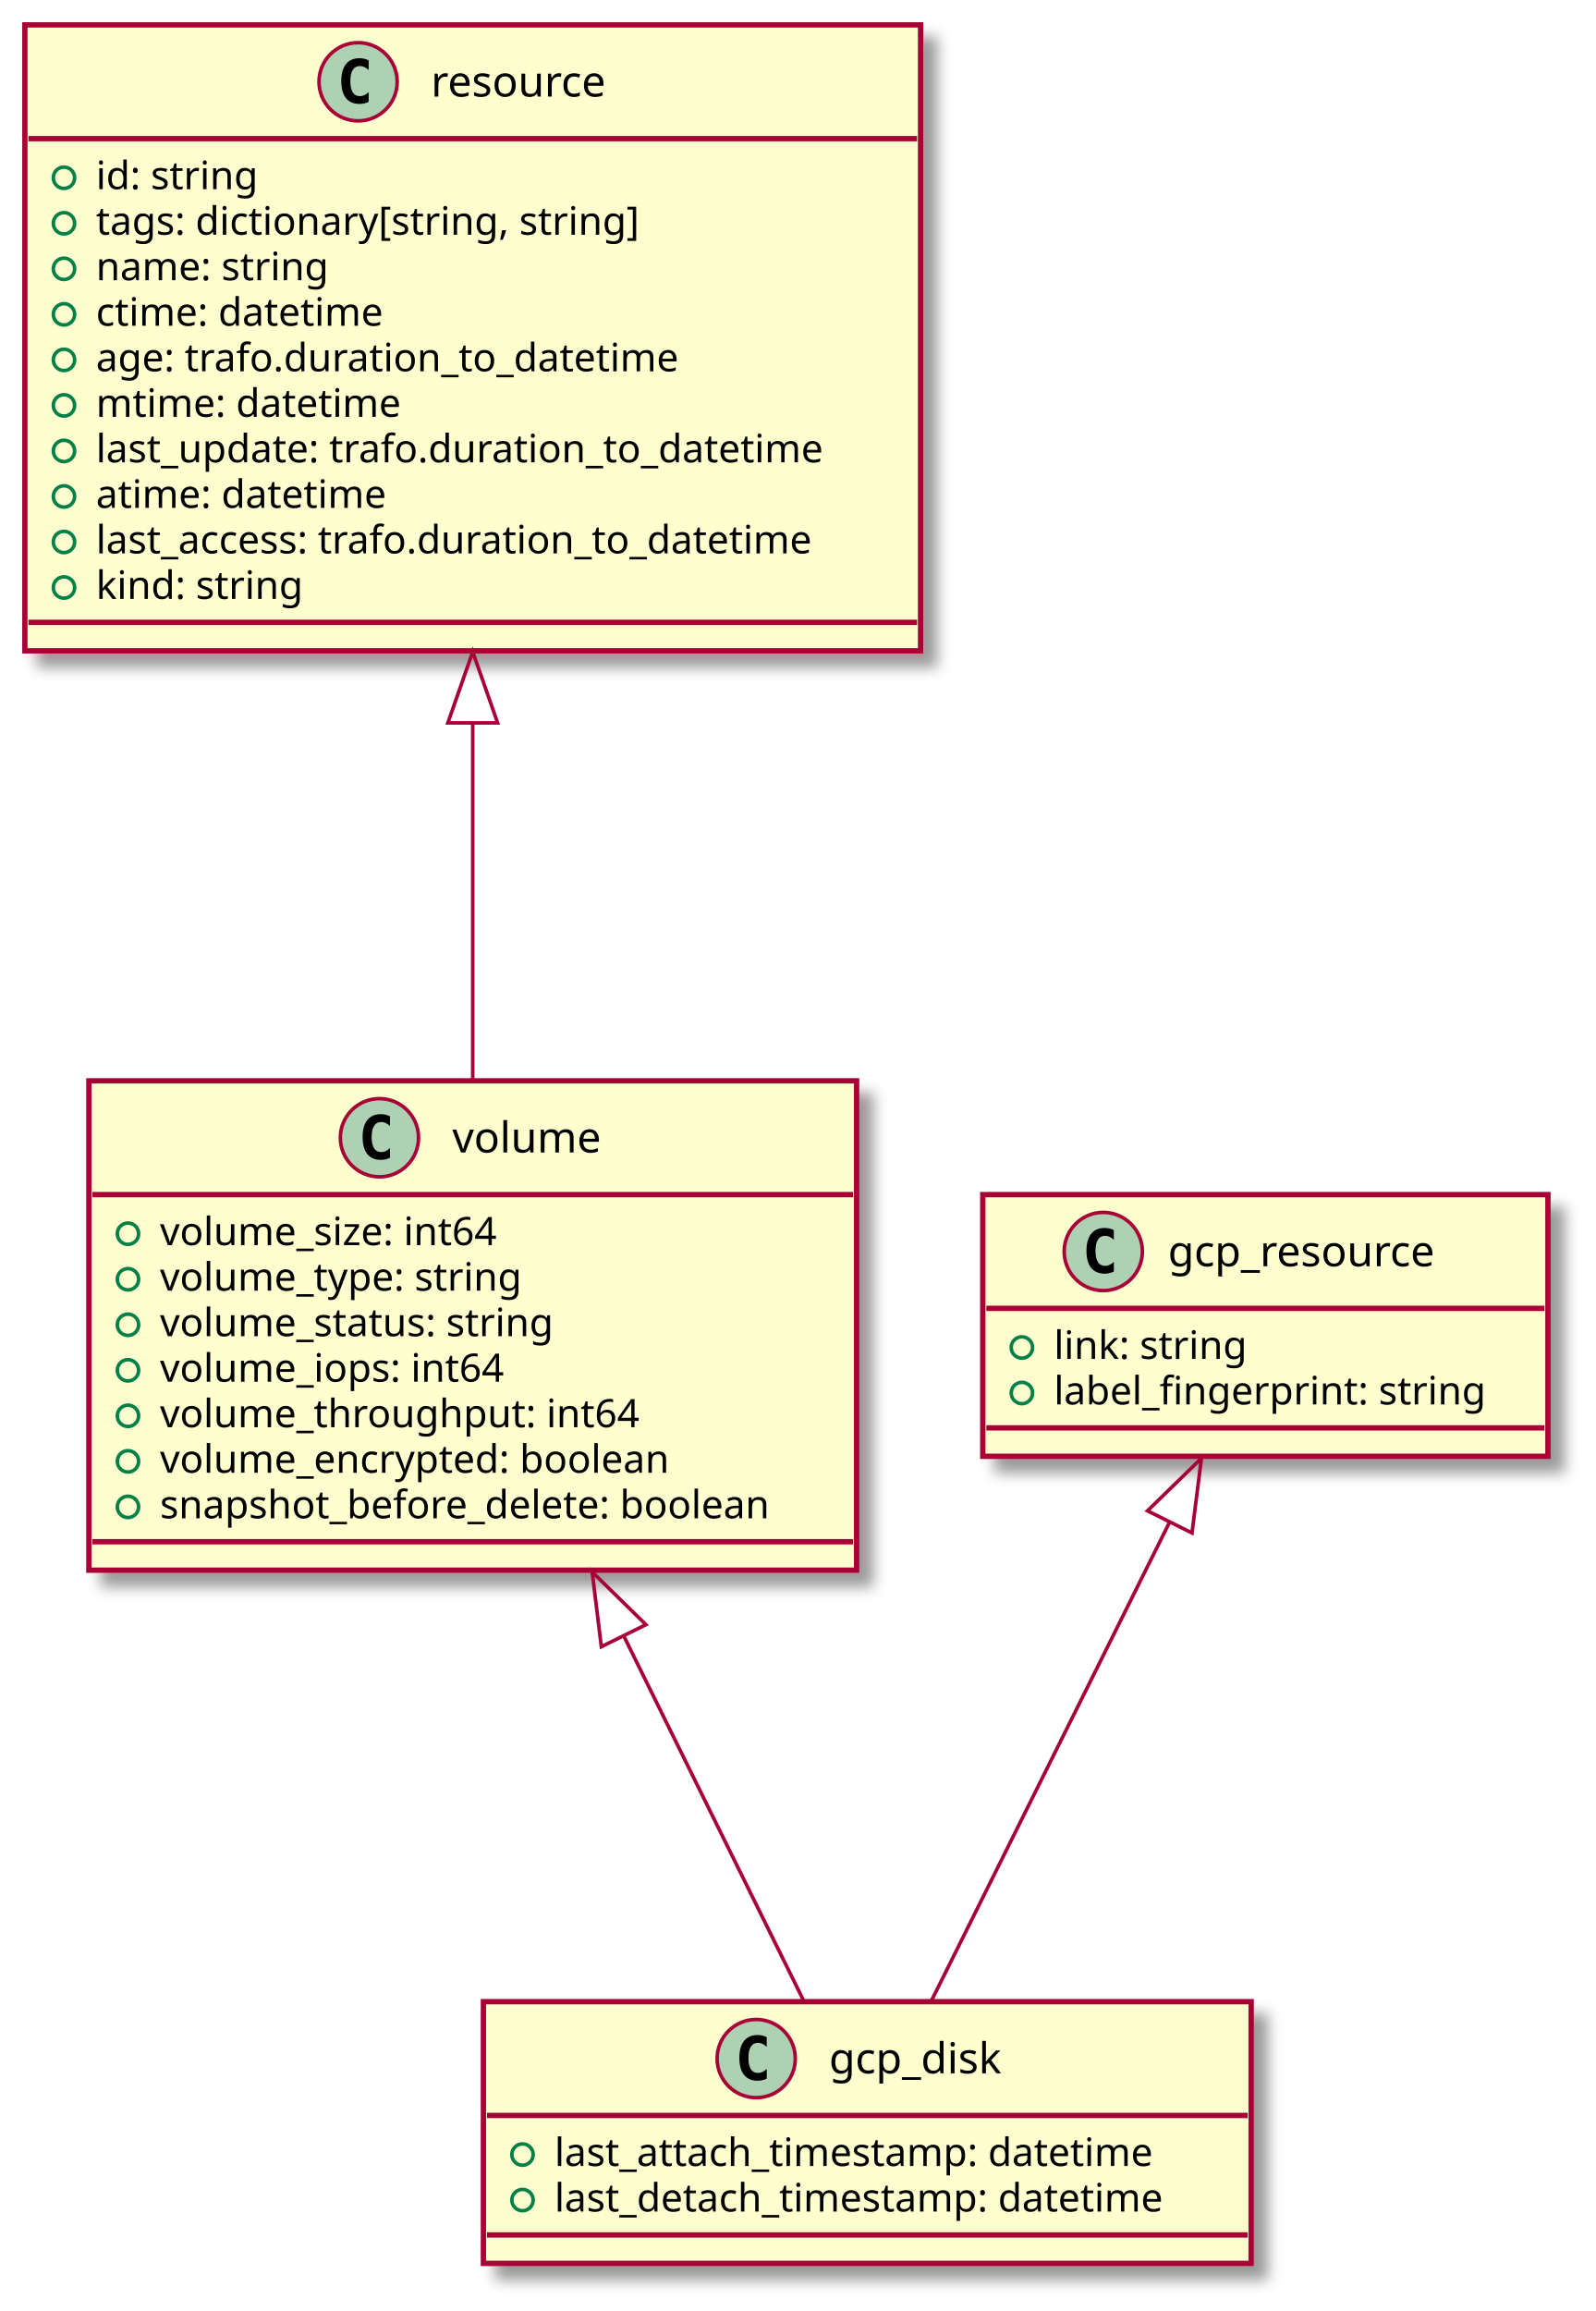
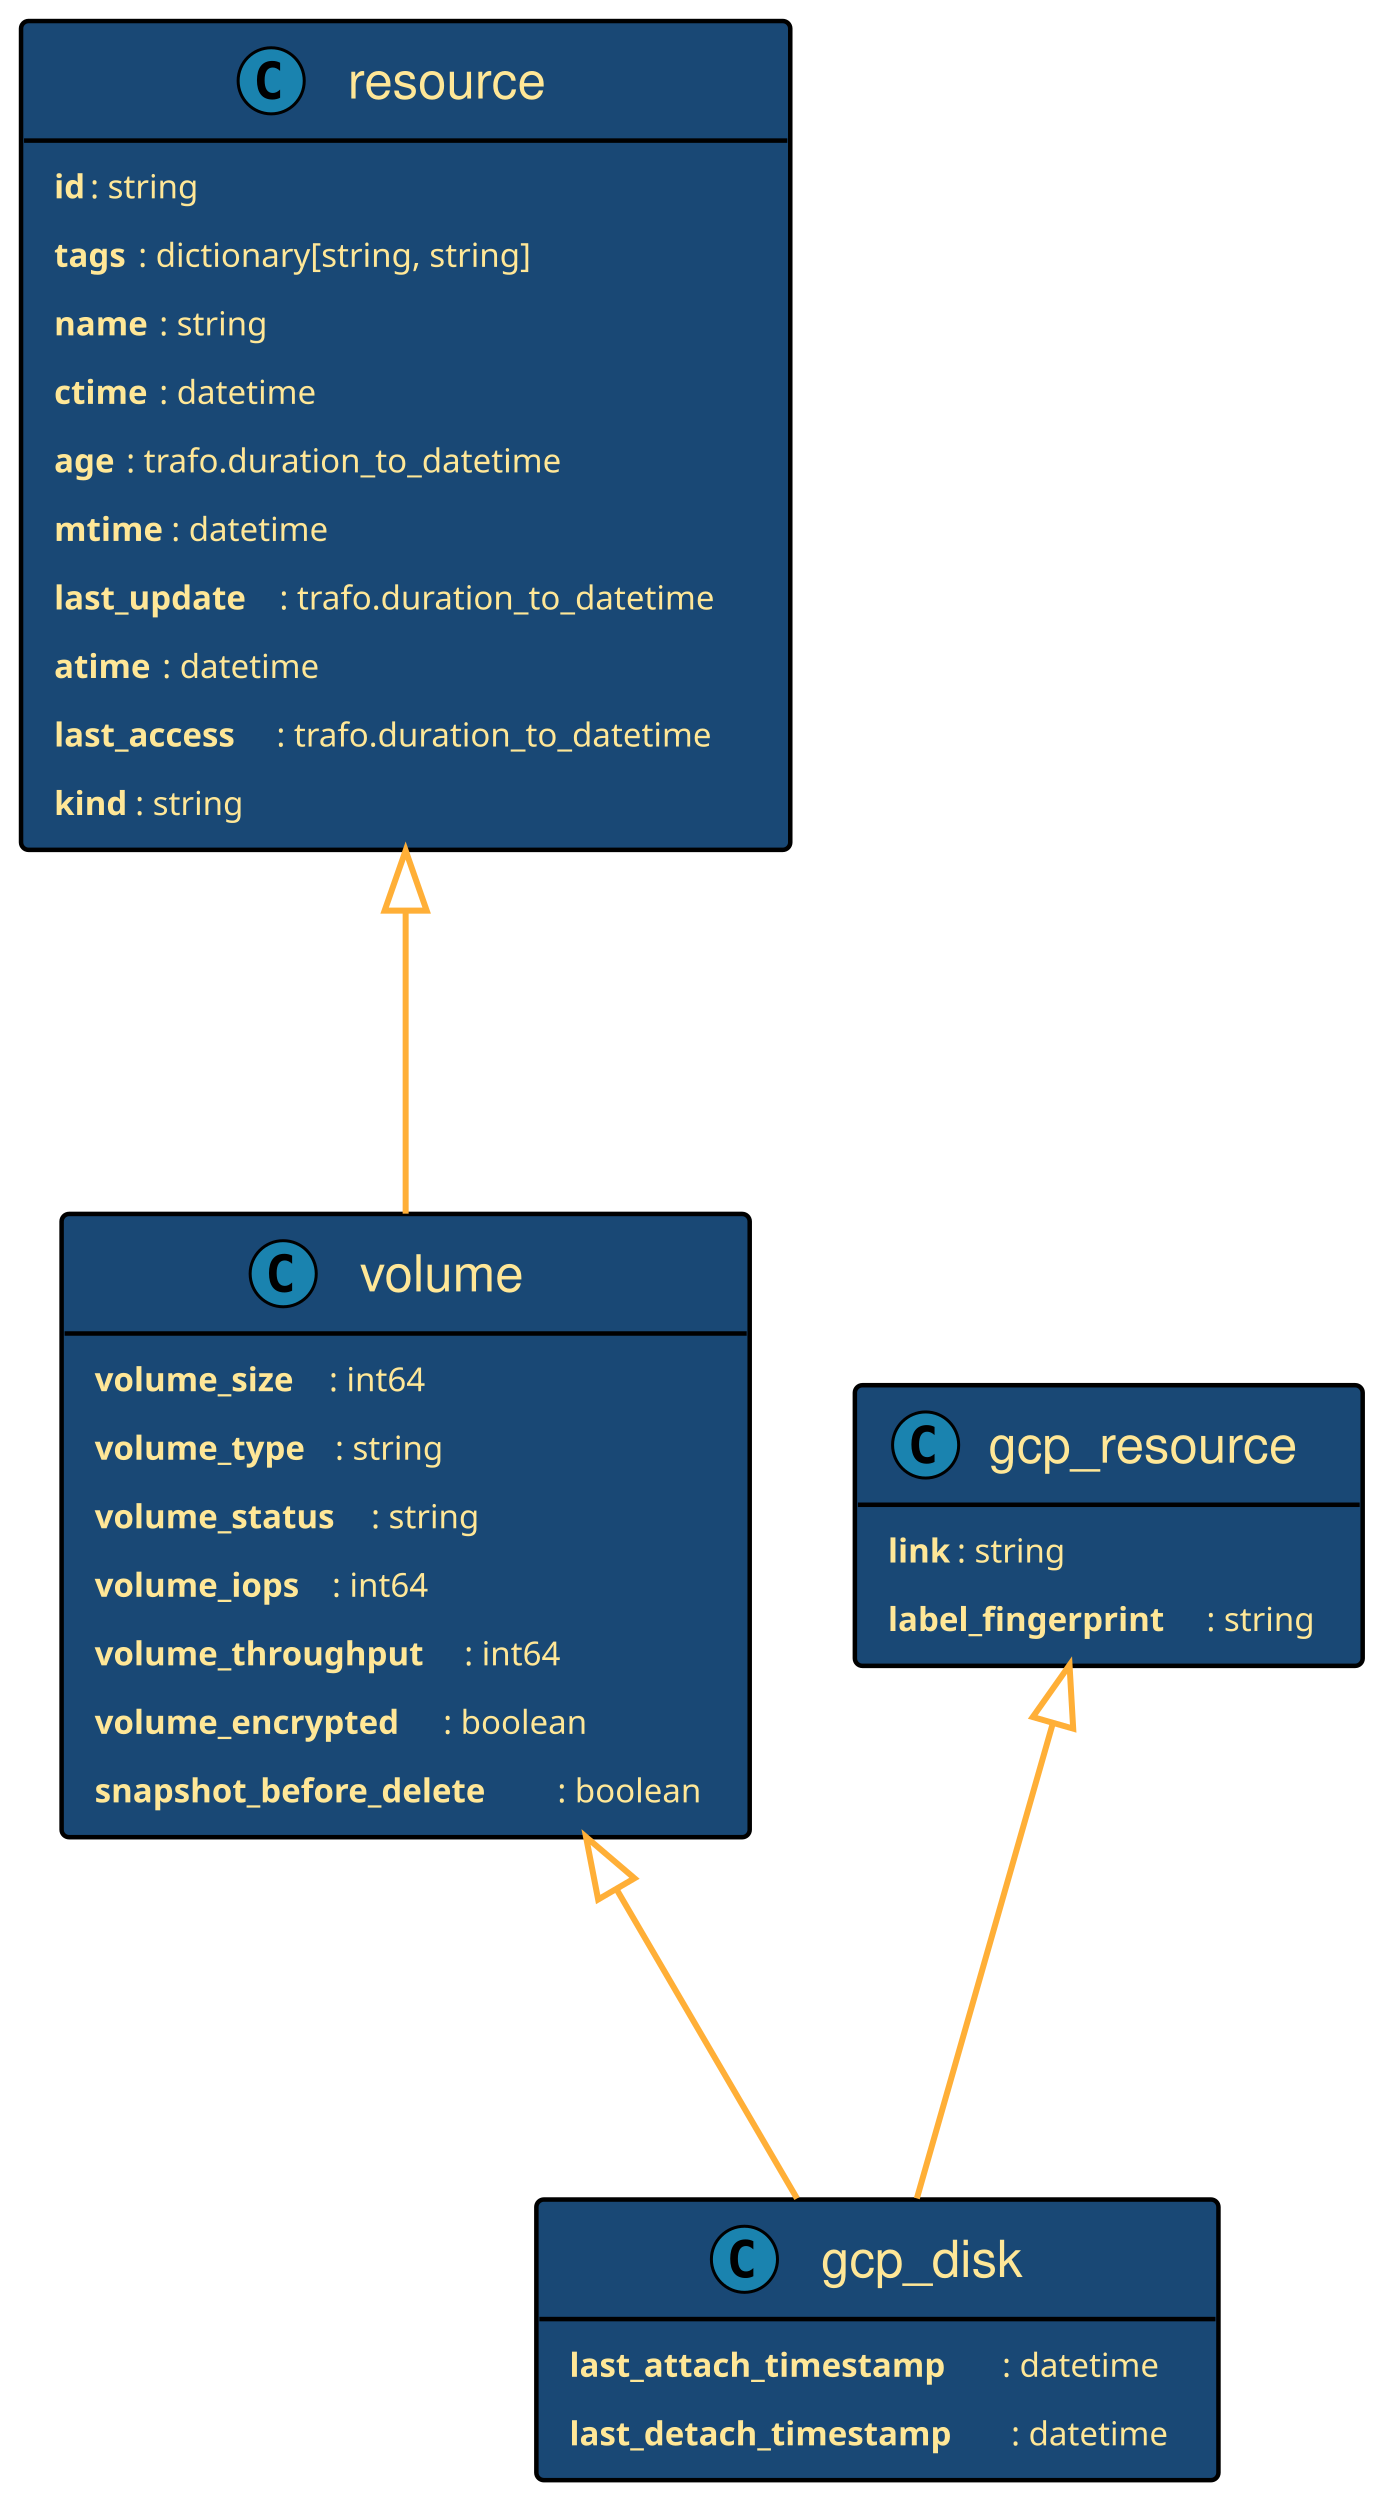
- <svg xmlns="http://www.w3.org/2000/svg" contentScriptType="application/ecmascript" contentStyleType="text/css" height="650px" preserveAspectRatio="none" style="width:449px;height:650px;background:#00000000;" version="1.1" viewBox="0 0 449 650" width="449px" zoomAndPan="magnify">
-   <defs>
-     <filter height="300%" id="f1kwh3pi0t9f5b" width="300%" x="-1" y="-1">
-       <feGaussianBlur result="blurOut" stdDeviation="2.0" />
-       <feColorMatrix in="blurOut" result="blurOut2" type="matrix" values="0 0 0 0 0 0 0 0 0 0 0 0 0 0 0 0 0 0 .4 0" />
-       <feOffset dx="4.0" dy="4.0" in="blurOut2" result="blurOut3" />
-       <feBlend in="SourceGraphic" in2="blurOut3" mode="normal" />
-     </filter>
-   </defs>
+ <svg xmlns="http://www.w3.org/2000/svg" contentScriptType="application/ecmascript" contentStyleType="text/css" height="832px" preserveAspectRatio="none" style="width:460px;height:832px;background:#00000000;" version="1.1" viewBox="0 0 460 832" width="460px" zoomAndPan="magnify">
+   <defs />
  <g>
-     <rect codeLine="2" fill="#FEFECE" filter="url(#f1kwh3pi0t9f5b)" height="176.047" id="resource" style="stroke:#A80036;stroke-width:1.5;" width="252" x="7" y="7" />
-     <ellipse cx="100.75" cy="23" fill="#ADD1B2" rx="11" ry="11" style="stroke:#A80036;stroke-width:1.0;" />
-     <path d="M103.719,28.641 Q103.141,28.938 102.5,29.078 Q101.859,29.234 101.156,29.234 Q98.656,29.234 97.328,27.594 Q96.016,25.938 96.016,22.812 Q96.016,19.688 97.328,18.031 Q98.656,16.375 101.156,16.375 Q101.859,16.375 102.5,16.531 Q103.156,16.688 103.719,16.984 L103.719,19.703 Q103.094,19.125 102.5,18.859 Q101.906,18.578 101.281,18.578 Q99.938,18.578 99.25,19.656 Q98.562,20.719 98.562,22.812 Q98.562,24.906 99.25,25.984 Q99.938,27.047 101.281,27.047 Q101.906,27.047 102.5,26.781 Q103.094,26.5 103.719,25.922 L103.719,28.641 Z " fill="#000000" />
-     <text fill="#000000" font-family="sans-serif" font-size="12" lengthAdjust="spacing" textLength="56" x="121.25" y="27.154">resource</text>
-     <line style="stroke:#A80036;stroke-width:1.5;" x1="8" x2="258" y1="39" y2="39" />
-     <ellipse cx="18" cy="50" rx="3" ry="3" style="stroke:#038048;stroke-width:1.0;fill:none;" />
-     <text fill="#000000" font-family="sans-serif" font-size="11" lengthAdjust="spacing" textLength="51" x="27" y="53.21">id: string</text>
-     <ellipse cx="18" cy="62.805" rx="3" ry="3" style="stroke:#038048;stroke-width:1.0;fill:none;" />
-     <text fill="#000000" font-family="sans-serif" font-size="11" lengthAdjust="spacing" textLength="170" x="27" y="66.015">tags: dictionary[string, string]</text>
-     <ellipse cx="18" cy="75.609" rx="3" ry="3" style="stroke:#038048;stroke-width:1.0;fill:none;" />
-     <text fill="#000000" font-family="sans-serif" font-size="11" lengthAdjust="spacing" textLength="73" x="27" y="78.82">name: string</text>
-     <ellipse cx="18" cy="88.414" rx="3" ry="3" style="stroke:#038048;stroke-width:1.0;fill:none;" />
-     <text fill="#000000" font-family="sans-serif" font-size="11" lengthAdjust="spacing" textLength="89" x="27" y="91.624">ctime: datetime</text>
-     <ellipse cx="18" cy="101.219" rx="3" ry="3" style="stroke:#038048;stroke-width:1.0;fill:none;" />
-     <text fill="#000000" font-family="sans-serif" font-size="11" lengthAdjust="spacing" textLength="180" x="27" y="104.429">age: trafo.duration_to_datetime</text>
-     <ellipse cx="18" cy="114.023" rx="3" ry="3" style="stroke:#038048;stroke-width:1.0;fill:none;" />
-     <text fill="#000000" font-family="sans-serif" font-size="11" lengthAdjust="spacing" textLength="94" x="27" y="117.234">mtime: datetime</text>
-     <ellipse cx="18" cy="126.828" rx="3" ry="3" style="stroke:#038048;stroke-width:1.0;fill:none;" />
-     <text fill="#000000" font-family="sans-serif" font-size="11" lengthAdjust="spacing" textLength="225" x="27" y="130.039">last_update: trafo.duration_to_datetime</text>
-     <ellipse cx="18" cy="139.633" rx="3" ry="3" style="stroke:#038048;stroke-width:1.0;fill:none;" />
-     <text fill="#000000" font-family="sans-serif" font-size="11" lengthAdjust="spacing" textLength="90" x="27" y="142.843">atime: datetime</text>
-     <ellipse cx="18" cy="152.438" rx="3" ry="3" style="stroke:#038048;stroke-width:1.0;fill:none;" />
-     <text fill="#000000" font-family="sans-serif" font-size="11" lengthAdjust="spacing" textLength="226" x="27" y="155.648">last_access: trafo.duration_to_datetime</text>
-     <ellipse cx="18" cy="165.242" rx="3" ry="3" style="stroke:#038048;stroke-width:1.0;fill:none;" />
-     <text fill="#000000" font-family="sans-serif" font-size="11" lengthAdjust="spacing" textLength="64" x="27" y="168.453">kind: string</text>
-     <line style="stroke:#A80036;stroke-width:1.5;" x1="8" x2="258" y1="175.047" y2="175.047" />
-     <rect codeLine="14" fill="#FEFECE" filter="url(#f1kwh3pi0t9f5b)" height="73.609" id="gcp_resource" style="stroke:#A80036;stroke-width:1.5;" width="159" x="276.5" y="336" />
-     <ellipse cx="310.4" cy="352" fill="#ADD1B2" rx="11" ry="11" style="stroke:#A80036;stroke-width:1.0;" />
-     <path d="M313.369,357.641 Q312.791,357.938 312.15,358.078 Q311.509,358.234 310.806,358.234 Q308.306,358.234 306.978,356.594 Q305.666,354.938 305.666,351.812 Q305.666,348.688 306.978,347.031 Q308.306,345.375 310.806,345.375 Q311.509,345.375 312.15,345.531 Q312.806,345.688 313.369,345.984 L313.369,348.703 Q312.744,348.125 312.15,347.859 Q311.556,347.578 310.931,347.578 Q309.587,347.578 308.9,348.656 Q308.212,349.719 308.212,351.812 Q308.212,353.906 308.9,354.984 Q309.587,356.047 310.931,356.047 Q311.556,356.047 312.15,355.781 Q312.744,355.5 313.369,354.922 L313.369,357.641 Z " fill="#000000" />
-     <text fill="#000000" font-family="sans-serif" font-size="12" lengthAdjust="spacing" textLength="85" x="328.6" y="356.154">gcp_resource</text>
-     <line style="stroke:#A80036;stroke-width:1.5;" x1="277.5" x2="434.5" y1="368" y2="368" />
-     <ellipse cx="287.5" cy="379" rx="3" ry="3" style="stroke:#038048;stroke-width:1.0;fill:none;" />
-     <text fill="#000000" font-family="sans-serif" font-size="11" lengthAdjust="spacing" textLength="60" x="296.5" y="382.21">link: string</text>
-     <ellipse cx="287.5" cy="391.805" rx="3" ry="3" style="stroke:#038048;stroke-width:1.0;fill:none;" />
-     <text fill="#000000" font-family="sans-serif" font-size="11" lengthAdjust="spacing" textLength="133" x="296.5" y="395.015">label_fingerprint: string</text>
-     <line style="stroke:#A80036;stroke-width:1.5;" x1="277.5" x2="434.5" y1="401.609" y2="401.609" />
-     <rect codeLine="18" fill="#FEFECE" filter="url(#f1kwh3pi0t9f5b)" height="137.633" id="volume" style="stroke:#A80036;stroke-width:1.5;" width="216" x="25" y="304" />
-     <ellipse cx="106.75" cy="320" fill="#ADD1B2" rx="11" ry="11" style="stroke:#A80036;stroke-width:1.0;" />
-     <path d="M109.719,325.641 Q109.141,325.938 108.5,326.078 Q107.859,326.234 107.156,326.234 Q104.656,326.234 103.328,324.594 Q102.016,322.938 102.016,319.812 Q102.016,316.688 103.328,315.031 Q104.656,313.375 107.156,313.375 Q107.859,313.375 108.5,313.531 Q109.156,313.688 109.719,313.984 L109.719,316.703 Q109.094,316.125 108.5,315.859 Q107.906,315.578 107.281,315.578 Q105.938,315.578 105.25,316.656 Q104.562,317.719 104.562,319.812 Q104.562,321.906 105.25,322.984 Q105.938,324.047 107.281,324.047 Q107.906,324.047 108.5,323.781 Q109.094,323.5 109.719,322.922 L109.719,325.641 Z " fill="#000000" />
-     <text fill="#000000" font-family="sans-serif" font-size="12" lengthAdjust="spacing" textLength="44" x="127.25" y="324.154">volume</text>
-     <line style="stroke:#A80036;stroke-width:1.5;" x1="26" x2="240" y1="336" y2="336" />
-     <ellipse cx="36" cy="347" rx="3" ry="3" style="stroke:#038048;stroke-width:1.0;fill:none;" />
-     <text fill="#000000" font-family="sans-serif" font-size="11" lengthAdjust="spacing" textLength="105" x="45" y="350.21">volume_size: int64</text>
-     <ellipse cx="36" cy="359.805" rx="3" ry="3" style="stroke:#038048;stroke-width:1.0;fill:none;" />
-     <text fill="#000000" font-family="sans-serif" font-size="11" lengthAdjust="spacing" textLength="112" x="45" y="363.015">volume_type: string</text>
-     <ellipse cx="36" cy="372.609" rx="3" ry="3" style="stroke:#038048;stroke-width:1.0;fill:none;" />
-     <text fill="#000000" font-family="sans-serif" font-size="11" lengthAdjust="spacing" textLength="124" x="45" y="375.82">volume_status: string</text>
-     <ellipse cx="36" cy="385.414" rx="3" ry="3" style="stroke:#038048;stroke-width:1.0;fill:none;" />
-     <text fill="#000000" font-family="sans-serif" font-size="11" lengthAdjust="spacing" textLength="107" x="45" y="388.625">volume_iops: int64</text>
-     <ellipse cx="36" cy="398.219" rx="3" ry="3" style="stroke:#038048;stroke-width:1.0;fill:none;" />
-     <text fill="#000000" font-family="sans-serif" font-size="11" lengthAdjust="spacing" textLength="145" x="45" y="401.429">volume_throughput: int64</text>
-     <ellipse cx="36" cy="411.023" rx="3" ry="3" style="stroke:#038048;stroke-width:1.0;fill:none;" />
-     <text fill="#000000" font-family="sans-serif" font-size="11" lengthAdjust="spacing" textLength="156" x="45" y="414.234">volume_encrypted: boolean</text>
-     <ellipse cx="36" cy="423.828" rx="3" ry="3" style="stroke:#038048;stroke-width:1.0;fill:none;" />
-     <text fill="#000000" font-family="sans-serif" font-size="11" lengthAdjust="spacing" textLength="190" x="45" y="427.039">snapshot_before_delete: boolean</text>
-     <line style="stroke:#A80036;stroke-width:1.5;" x1="26" x2="240" y1="433.633" y2="433.633" />
-     <rect codeLine="27" fill="#FEFECE" filter="url(#f1kwh3pi0t9f5b)" height="73.609" id="gcp_disk" style="stroke:#A80036;stroke-width:1.5;" width="216" x="136" y="563" />
-     <ellipse cx="212.75" cy="579" fill="#ADD1B2" rx="11" ry="11" style="stroke:#A80036;stroke-width:1.0;" />
-     <path d="M215.719,584.641 Q215.141,584.938 214.5,585.078 Q213.859,585.234 213.156,585.234 Q210.656,585.234 209.328,583.594 Q208.016,581.938 208.016,578.812 Q208.016,575.688 209.328,574.031 Q210.656,572.375 213.156,572.375 Q213.859,572.375 214.5,572.531 Q215.156,572.688 215.719,572.984 L215.719,575.703 Q215.094,575.125 214.5,574.859 Q213.906,574.578 213.281,574.578 Q211.938,574.578 211.25,575.656 Q210.562,576.719 210.562,578.812 Q210.562,580.906 211.25,581.984 Q211.938,583.047 213.281,583.047 Q213.906,583.047 214.5,582.781 Q215.094,582.5 215.719,581.922 L215.719,584.641 Z " fill="#000000" />
-     <text fill="#000000" font-family="sans-serif" font-size="12" lengthAdjust="spacing" textLength="54" x="233.25" y="583.154">gcp_disk</text>
-     <line style="stroke:#A80036;stroke-width:1.5;" x1="137" x2="351" y1="595" y2="595" />
-     <ellipse cx="147" cy="606" rx="3" ry="3" style="stroke:#038048;stroke-width:1.0;fill:none;" />
-     <text fill="#000000" font-family="sans-serif" font-size="11" lengthAdjust="spacing" textLength="187" x="156" y="609.21">last_attach_timestamp: datetime</text>
-     <ellipse cx="147" cy="618.805" rx="3" ry="3" style="stroke:#038048;stroke-width:1.0;fill:none;" />
-     <text fill="#000000" font-family="sans-serif" font-size="11" lengthAdjust="spacing" textLength="190" x="156" y="622.015">last_detach_timestamp: datetime</text>
-     <line style="stroke:#A80036;stroke-width:1.5;" x1="137" x2="351" y1="628.609" y2="628.609" />
-     <path codeLine="31" d="M133,203.36 C133,237.07 133,273.36 133,303.6 " fill="none" id="resource-backto-volume" style="stroke:#A80036;stroke-width:1.0;" />
-     <polygon fill="none" points="126,203.33,133,183.33,140,203.33,126,203.33" style="stroke:#A80036;stroke-width:1.0;" />
-     <path codeLine="32" d="M329.03,428.18 C308.24,469.95 280.06,526.56 261.95,562.94 " fill="none" id="gcp_resource-backto-gcp_disk" style="stroke:#A80036;stroke-width:1.0;" />
-     <polygon fill="none" points="322.83,424.94,338.01,410.15,335.36,431.17,322.83,424.94" style="stroke:#A80036;stroke-width:1.0;" />
-     <path codeLine="33" d="M175.57,460.3 C193.12,495.87 212.5,535.14 226.13,562.79 " fill="none" id="volume-backto-gcp_disk" style="stroke:#A80036;stroke-width:1.0;" />
-     <polygon fill="none" points="169.18,463.15,166.6,442.12,181.73,456.96,169.18,463.15" style="stroke:#A80036;stroke-width:1.0;" />
+     <rect codeLine="17" fill="#194875" height="275.836" id="resource" rx="2.5" ry="2.5" style="stroke:#000000;stroke-width:1.5;" width="256" x="7" y="7" />
+     <ellipse cx="90.25" cy="26.895" fill="#1A83AF" rx="11" ry="11" style="stroke:#000000;stroke-width:1.0;" />
+     <path d="M93.219,32.535 Q92.641,32.832 92,32.973 Q91.359,33.129 90.656,33.129 Q88.156,33.129 86.828,31.488 Q85.516,29.832 85.516,26.707 Q85.516,23.582 86.828,21.926 Q88.156,20.27 90.656,20.27 Q91.359,20.27 92,20.426 Q92.656,20.582 93.219,20.879 L93.219,23.598 Q92.594,23.02 92,22.754 Q91.406,22.473 90.781,22.473 Q89.438,22.473 88.75,23.551 Q88.062,24.613 88.062,26.707 Q88.062,28.801 88.75,29.879 Q89.438,30.941 90.781,30.941 Q91.406,30.941 92,30.676 Q92.594,30.395 93.219,29.816 L93.219,32.535 Z " fill="#000000" />
+     <text fill="#FFE797" font-family="Helvetica" font-size="17" lengthAdjust="spacing" textLength="71" x="115.75" y="32.78">resource</text>
+     <line style="stroke:#000000;stroke-width:1.5;" x1="8" x2="262" y1="46.789" y2="46.789" />
+     <text fill="#FFE797" font-family="sans-serif" font-size="11" font-weight="bold" lengthAdjust="spacing" textLength="12" x="18" y="65.999">id</text>
+     <text fill="#FFE797" font-family="sans-serif" font-size="11" lengthAdjust="spacing" textLength="41" x="30" y="65.999">: string</text>
+     <text fill="#FFE797" font-family="sans-serif" font-size="11" font-weight="bold" lengthAdjust="spacing" textLength="28" x="18" y="88.804">tags</text>
+     <text fill="#FFE797" font-family="sans-serif" font-size="11" lengthAdjust="spacing" textLength="145" x="46" y="88.804">: dictionary[string, string]</text>
+     <text fill="#FFE797" font-family="sans-serif" font-size="11" font-weight="bold" lengthAdjust="spacing" textLength="35" x="18" y="111.609">name</text>
+     <text fill="#FFE797" font-family="sans-serif" font-size="11" lengthAdjust="spacing" textLength="41" x="53" y="111.609">: string</text>
+     <text fill="#FFE797" font-family="sans-serif" font-size="11" font-weight="bold" lengthAdjust="spacing" textLength="35" x="18" y="134.414">ctime</text>
+     <text fill="#FFE797" font-family="sans-serif" font-size="11" lengthAdjust="spacing" textLength="58" x="53" y="134.414">: datetime</text>
+     <text fill="#FFE797" font-family="sans-serif" font-size="11" font-weight="bold" lengthAdjust="spacing" textLength="24" x="18" y="157.218">age</text>
+     <text fill="#FFE797" font-family="sans-serif" font-size="11" lengthAdjust="spacing" textLength="159" x="42" y="157.218">: trafo.duration_to_datetime</text>
+     <text fill="#FFE797" font-family="sans-serif" font-size="11" font-weight="bold" lengthAdjust="spacing" textLength="39" x="18" y="180.023">mtime</text>
+     <text fill="#FFE797" font-family="sans-serif" font-size="11" lengthAdjust="spacing" textLength="58" x="57" y="180.023">: datetime</text>
+     <text fill="#FFE797" font-family="sans-serif" font-size="11" font-weight="bold" lengthAdjust="spacing" textLength="75" x="18" y="202.828">last_update</text>
+     <text fill="#FFE797" font-family="sans-serif" font-size="11" lengthAdjust="spacing" textLength="159" x="93" y="202.828">: trafo.duration_to_datetime</text>
+     <text fill="#FFE797" font-family="sans-serif" font-size="11" font-weight="bold" lengthAdjust="spacing" textLength="36" x="18" y="225.632">atime</text>
+     <text fill="#FFE797" font-family="sans-serif" font-size="11" lengthAdjust="spacing" textLength="58" x="54" y="225.632">: datetime</text>
+     <text fill="#FFE797" font-family="sans-serif" font-size="11" font-weight="bold" lengthAdjust="spacing" textLength="74" x="18" y="248.437">last_access</text>
+     <text fill="#FFE797" font-family="sans-serif" font-size="11" lengthAdjust="spacing" textLength="159" x="92" y="248.437">: trafo.duration_to_datetime</text>
+     <text fill="#FFE797" font-family="sans-serif" font-size="11" font-weight="bold" lengthAdjust="spacing" textLength="27" x="18" y="271.242">kind</text>
+     <text fill="#FFE797" font-family="sans-serif" font-size="11" lengthAdjust="spacing" textLength="41" x="45" y="271.242">: string</text>
+     <rect codeLine="29" fill="#194875" height="93.398" id="gcp_resource" rx="2.5" ry="2.5" style="stroke:#000000;stroke-width:1.5;" width="169" x="284.5" y="461" />
+     <ellipse cx="308.05" cy="480.894" fill="#1A83AF" rx="11" ry="11" style="stroke:#000000;stroke-width:1.0;" />
+     <path d="M311.019,486.535 Q310.441,486.832 309.8,486.973 Q309.159,487.129 308.456,487.129 Q305.956,487.129 304.628,485.488 Q303.316,483.832 303.316,480.707 Q303.316,477.582 304.628,475.926 Q305.956,474.269 308.456,474.269 Q309.159,474.269 309.8,474.426 Q310.456,474.582 311.019,474.879 L311.019,477.598 Q310.394,477.019 309.8,476.754 Q309.206,476.473 308.581,476.473 Q307.238,476.473 306.55,477.551 Q305.863,478.613 305.863,480.707 Q305.863,482.801 306.55,483.879 Q307.238,484.941 308.581,484.941 Q309.206,484.941 309.8,484.676 Q310.394,484.394 311.019,483.816 L311.019,486.535 Z " fill="#000000" />
+     <text fill="#FFE797" font-family="Helvetica" font-size="17" lengthAdjust="spacing" textLength="108" x="328.95" y="486.78">gcp_resource</text>
+     <line style="stroke:#000000;stroke-width:1.5;" x1="285.5" x2="452.5" y1="500.789" y2="500.789" />
+     <text fill="#FFE797" font-family="sans-serif" font-size="11" font-weight="bold" lengthAdjust="spacing" textLength="23" x="295.5" y="520">link</text>
+     <text fill="#FFE797" font-family="sans-serif" font-size="11" lengthAdjust="spacing" textLength="41" x="318.5" y="520">: string</text>
+     <text fill="#FFE797" font-family="sans-serif" font-size="11" font-weight="bold" lengthAdjust="spacing" textLength="106" x="295.5" y="542.804">label_fingerprint</text>
+     <text fill="#FFE797" font-family="sans-serif" font-size="11" lengthAdjust="spacing" textLength="41" x="401.5" y="542.804">: string</text>
+     <rect codeLine="33" fill="#194875" height="207.422" id="volume" rx="2.5" ry="2.5" style="stroke:#000000;stroke-width:1.5;" width="229" x="20.5" y="404" />
+     <ellipse cx="94.25" cy="423.894" fill="#1A83AF" rx="11" ry="11" style="stroke:#000000;stroke-width:1.0;" />
+     <path d="M97.219,429.535 Q96.641,429.832 96,429.973 Q95.359,430.129 94.656,430.129 Q92.156,430.129 90.828,428.488 Q89.516,426.832 89.516,423.707 Q89.516,420.582 90.828,418.926 Q92.156,417.269 94.656,417.269 Q95.359,417.269 96,417.426 Q96.656,417.582 97.219,417.879 L97.219,420.598 Q96.594,420.019 96,419.754 Q95.406,419.473 94.781,419.473 Q93.438,419.473 92.75,420.551 Q92.062,421.613 92.062,423.707 Q92.062,425.801 92.75,426.879 Q93.438,427.941 94.781,427.941 Q95.406,427.941 96,427.676 Q96.594,427.394 97.219,426.816 L97.219,429.535 Z " fill="#000000" />
+     <text fill="#FFE797" font-family="Helvetica" font-size="17" lengthAdjust="spacing" textLength="63" x="119.75" y="429.78">volume</text>
+     <line style="stroke:#000000;stroke-width:1.5;" x1="21.5" x2="248.5" y1="443.789" y2="443.789" />
+     <text fill="#FFE797" font-family="sans-serif" font-size="11" font-weight="bold" lengthAdjust="spacing" textLength="78" x="31.5" y="463">volume_size</text>
+     <text fill="#FFE797" font-family="sans-serif" font-size="11" lengthAdjust="spacing" textLength="36" x="109.5" y="463">: int64</text>
+     <text fill="#FFE797" font-family="sans-serif" font-size="11" font-weight="bold" lengthAdjust="spacing" textLength="80" x="31.5" y="485.804">volume_type</text>
+     <text fill="#FFE797" font-family="sans-serif" font-size="11" lengthAdjust="spacing" textLength="41" x="111.5" y="485.804">: string</text>
+     <text fill="#FFE797" font-family="sans-serif" font-size="11" font-weight="bold" lengthAdjust="spacing" textLength="92" x="31.5" y="508.609">volume_status</text>
+     <text fill="#FFE797" font-family="sans-serif" font-size="11" lengthAdjust="spacing" textLength="41" x="123.5" y="508.609">: string</text>
+     <text fill="#FFE797" font-family="sans-serif" font-size="11" font-weight="bold" lengthAdjust="spacing" textLength="79" x="31.5" y="531.414">volume_iops</text>
+     <text fill="#FFE797" font-family="sans-serif" font-size="11" lengthAdjust="spacing" textLength="36" x="110.5" y="531.414">: int64</text>
+     <text fill="#FFE797" font-family="sans-serif" font-size="11" font-weight="bold" lengthAdjust="spacing" textLength="123" x="31.5" y="554.218">volume_throughput</text>
+     <text fill="#FFE797" font-family="sans-serif" font-size="11" lengthAdjust="spacing" textLength="36" x="154.5" y="554.218">: int64</text>
+     <text fill="#FFE797" font-family="sans-serif" font-size="11" font-weight="bold" lengthAdjust="spacing" textLength="116" x="31.5" y="577.023">volume_encrypted</text>
+     <text fill="#FFE797" font-family="sans-serif" font-size="11" lengthAdjust="spacing" textLength="53" x="147.5" y="577.023">: boolean</text>
+     <text fill="#FFE797" font-family="sans-serif" font-size="11" font-weight="bold" lengthAdjust="spacing" textLength="154" x="31.5" y="599.828">snapshot_before_delete</text>
+     <text fill="#FFE797" font-family="sans-serif" font-size="11" lengthAdjust="spacing" textLength="53" x="185.5" y="599.828">: boolean</text>
+     <rect codeLine="42" fill="#194875" height="93.398" id="gcp_disk" rx="2.5" ry="2.5" style="stroke:#000000;stroke-width:1.5;" width="227" x="178.5" y="732" />
+     <ellipse cx="247.75" cy="751.894" fill="#1A83AF" rx="11" ry="11" style="stroke:#000000;stroke-width:1.0;" />
+     <path d="M250.719,757.535 Q250.141,757.832 249.5,757.973 Q248.859,758.129 248.156,758.129 Q245.656,758.129 244.328,756.488 Q243.016,754.832 243.016,751.707 Q243.016,748.582 244.328,746.926 Q245.656,745.269 248.156,745.269 Q248.859,745.269 249.5,745.426 Q250.156,745.582 250.719,745.879 L250.719,748.598 Q250.094,748.019 249.5,747.754 Q248.906,747.473 248.281,747.473 Q246.938,747.473 246.25,748.551 Q245.562,749.613 245.562,751.707 Q245.562,753.801 246.25,754.879 Q246.938,755.941 248.281,755.941 Q248.906,755.941 249.5,755.676 Q250.094,755.394 250.719,754.816 L250.719,757.535 Z " fill="#000000" />
+     <text fill="#FFE797" font-family="Helvetica" font-size="17" lengthAdjust="spacing" textLength="70" x="273.25" y="757.78">gcp_disk</text>
+     <line style="stroke:#000000;stroke-width:1.5;" x1="179.5" x2="404.5" y1="771.789" y2="771.789" />
+     <text fill="#FFE797" font-family="sans-serif" font-size="11" font-weight="bold" lengthAdjust="spacing" textLength="144" x="189.5" y="791">last_attach_timestamp</text>
+     <text fill="#FFE797" font-family="sans-serif" font-size="11" lengthAdjust="spacing" textLength="58" x="333.5" y="791">: datetime</text>
+     <text fill="#FFE797" font-family="sans-serif" font-size="11" font-weight="bold" lengthAdjust="spacing" textLength="147" x="189.5" y="813.804">last_detach_timestamp</text>
+     <text fill="#FFE797" font-family="sans-serif" font-size="11" lengthAdjust="spacing" textLength="58" x="336.5" y="813.804">: datetime</text>
+     <path codeLine="46" d="M135,303.49 C135,337.51 135,372.64 135,403.9 " fill="none" id="resource-backto-volume" style="stroke:#FFAF37;stroke-width:2.0;" />
+     <polygon fill="none" points="128,303.06,135,283.06,142,303.06,128,303.06" style="stroke:#FFAF37;stroke-width:2.0;" />
+     <path codeLine="47" d="M350.36,573.6 C336.37,622.48 317.57,688.19 305.13,731.64 " fill="none" id="gcp_resource-backto-gcp_disk" style="stroke:#FFAF37;stroke-width:2.0;" />
+     <polygon fill="none" points="343.7,571.43,355.94,554.13,357.16,575.29,343.7,571.43" style="stroke:#FFAF37;stroke-width:2.0;" />
+     <path codeLine="48" d="M205.37,629.07 C226.64,665.51 248.7,703.31 265.24,731.65 " fill="none" id="volume-backto-gcp_disk" style="stroke:#FFAF37;stroke-width:2.0;" />
+     <polygon fill="none" points="199.06,632.15,195.03,611.35,211.15,625.09,199.06,632.15" style="stroke:#FFAF37;stroke-width:2.0;" />
  </g>
</svg>
